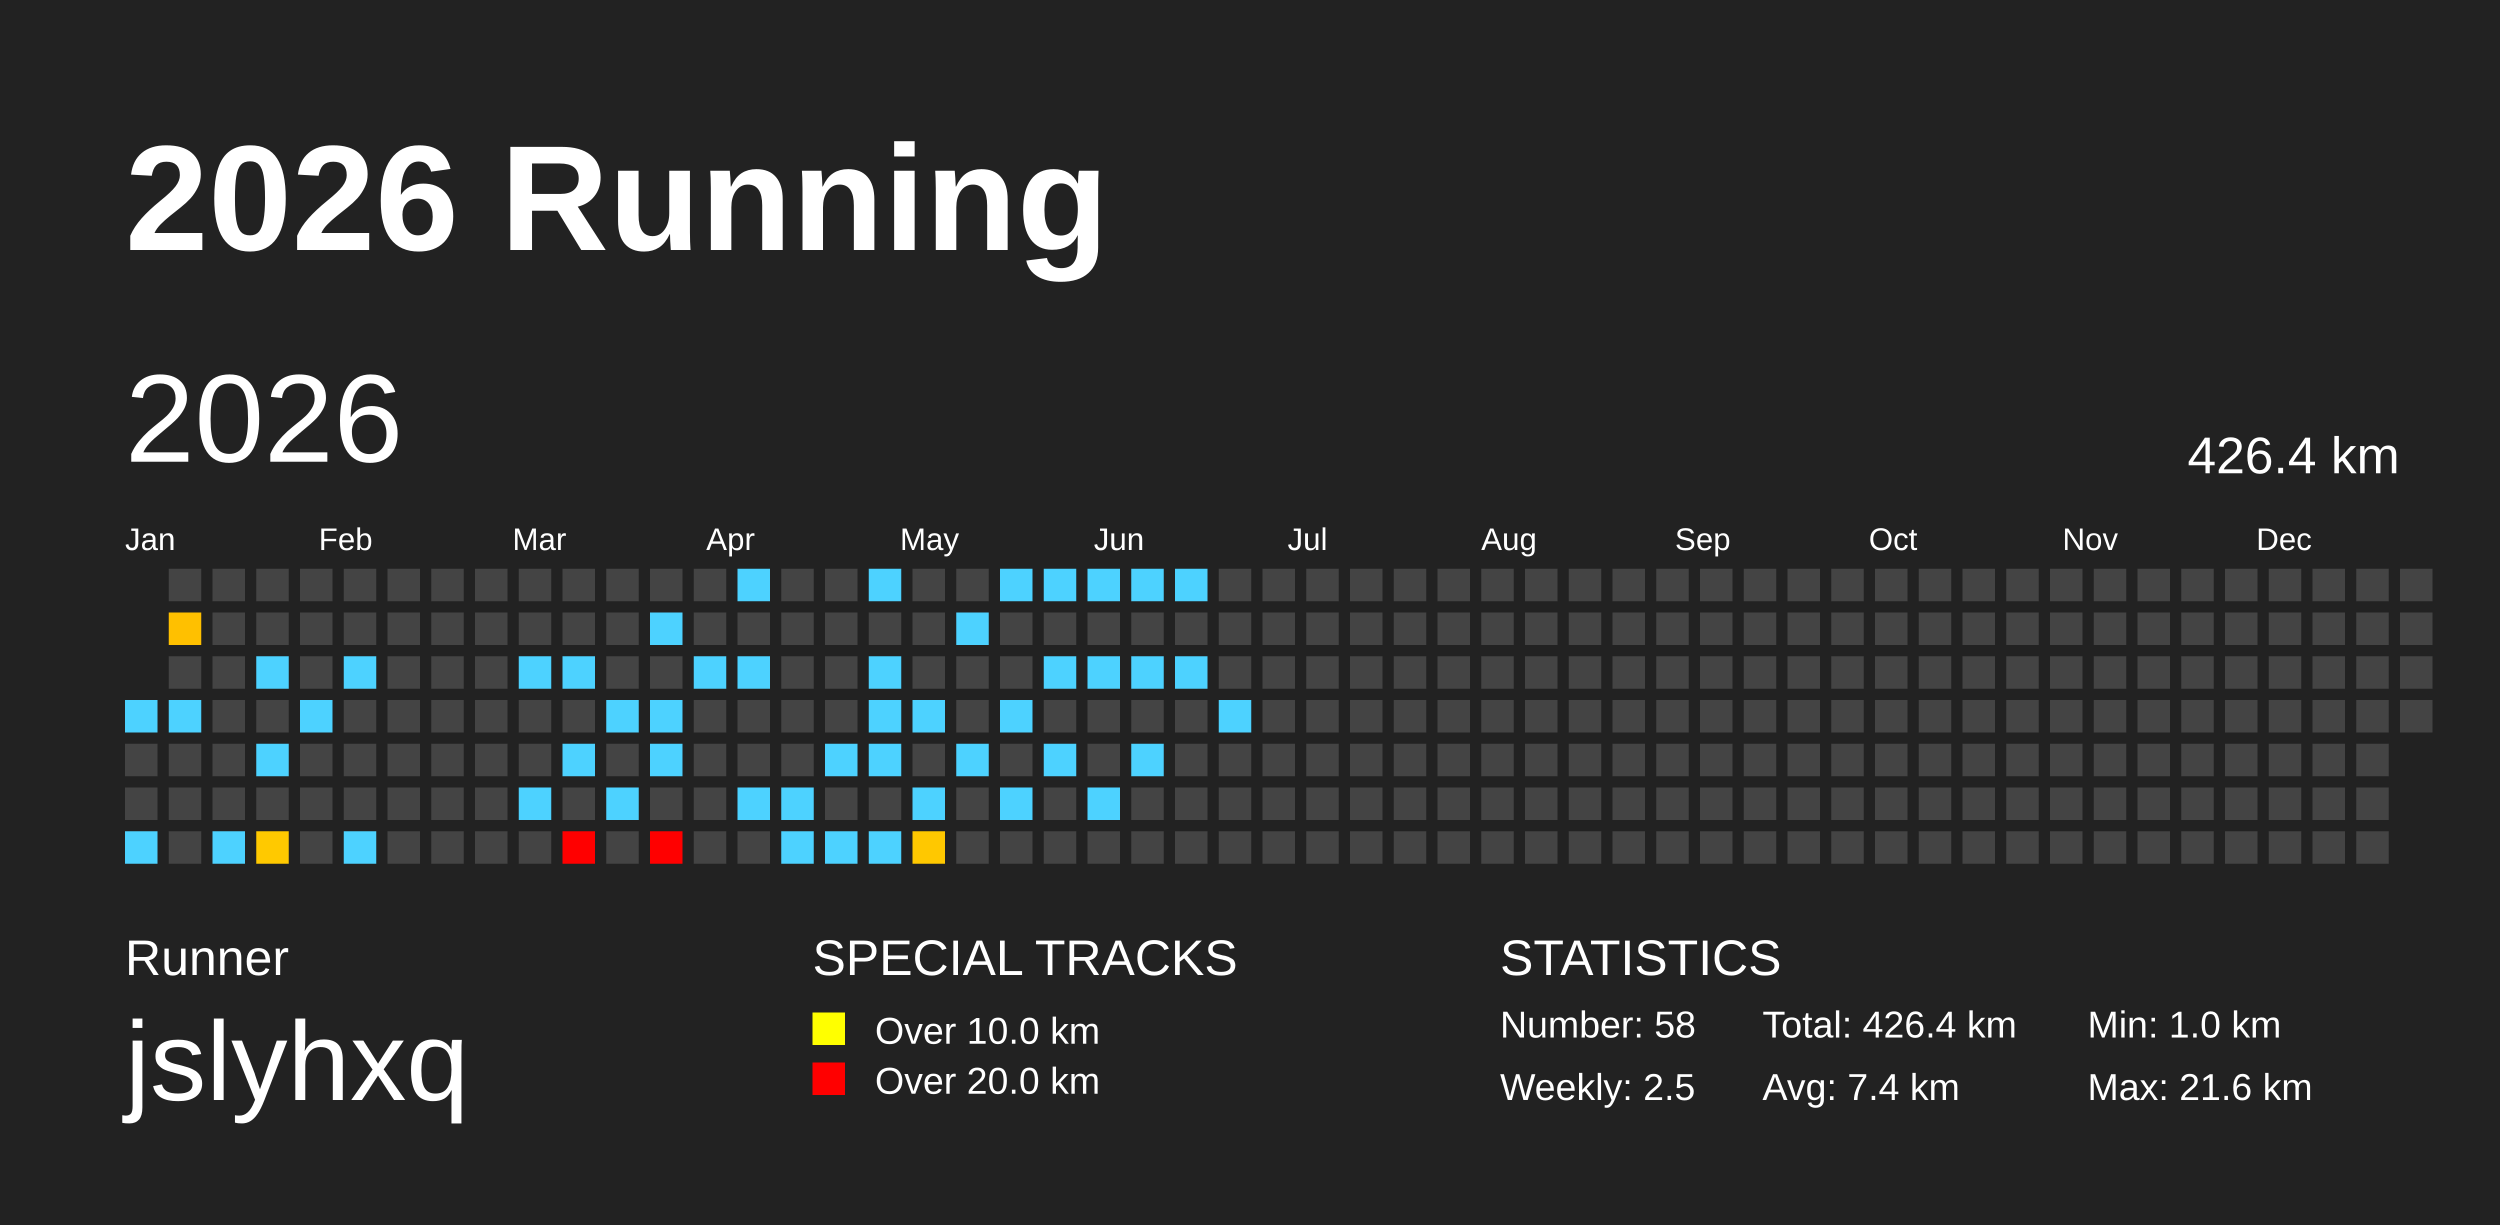
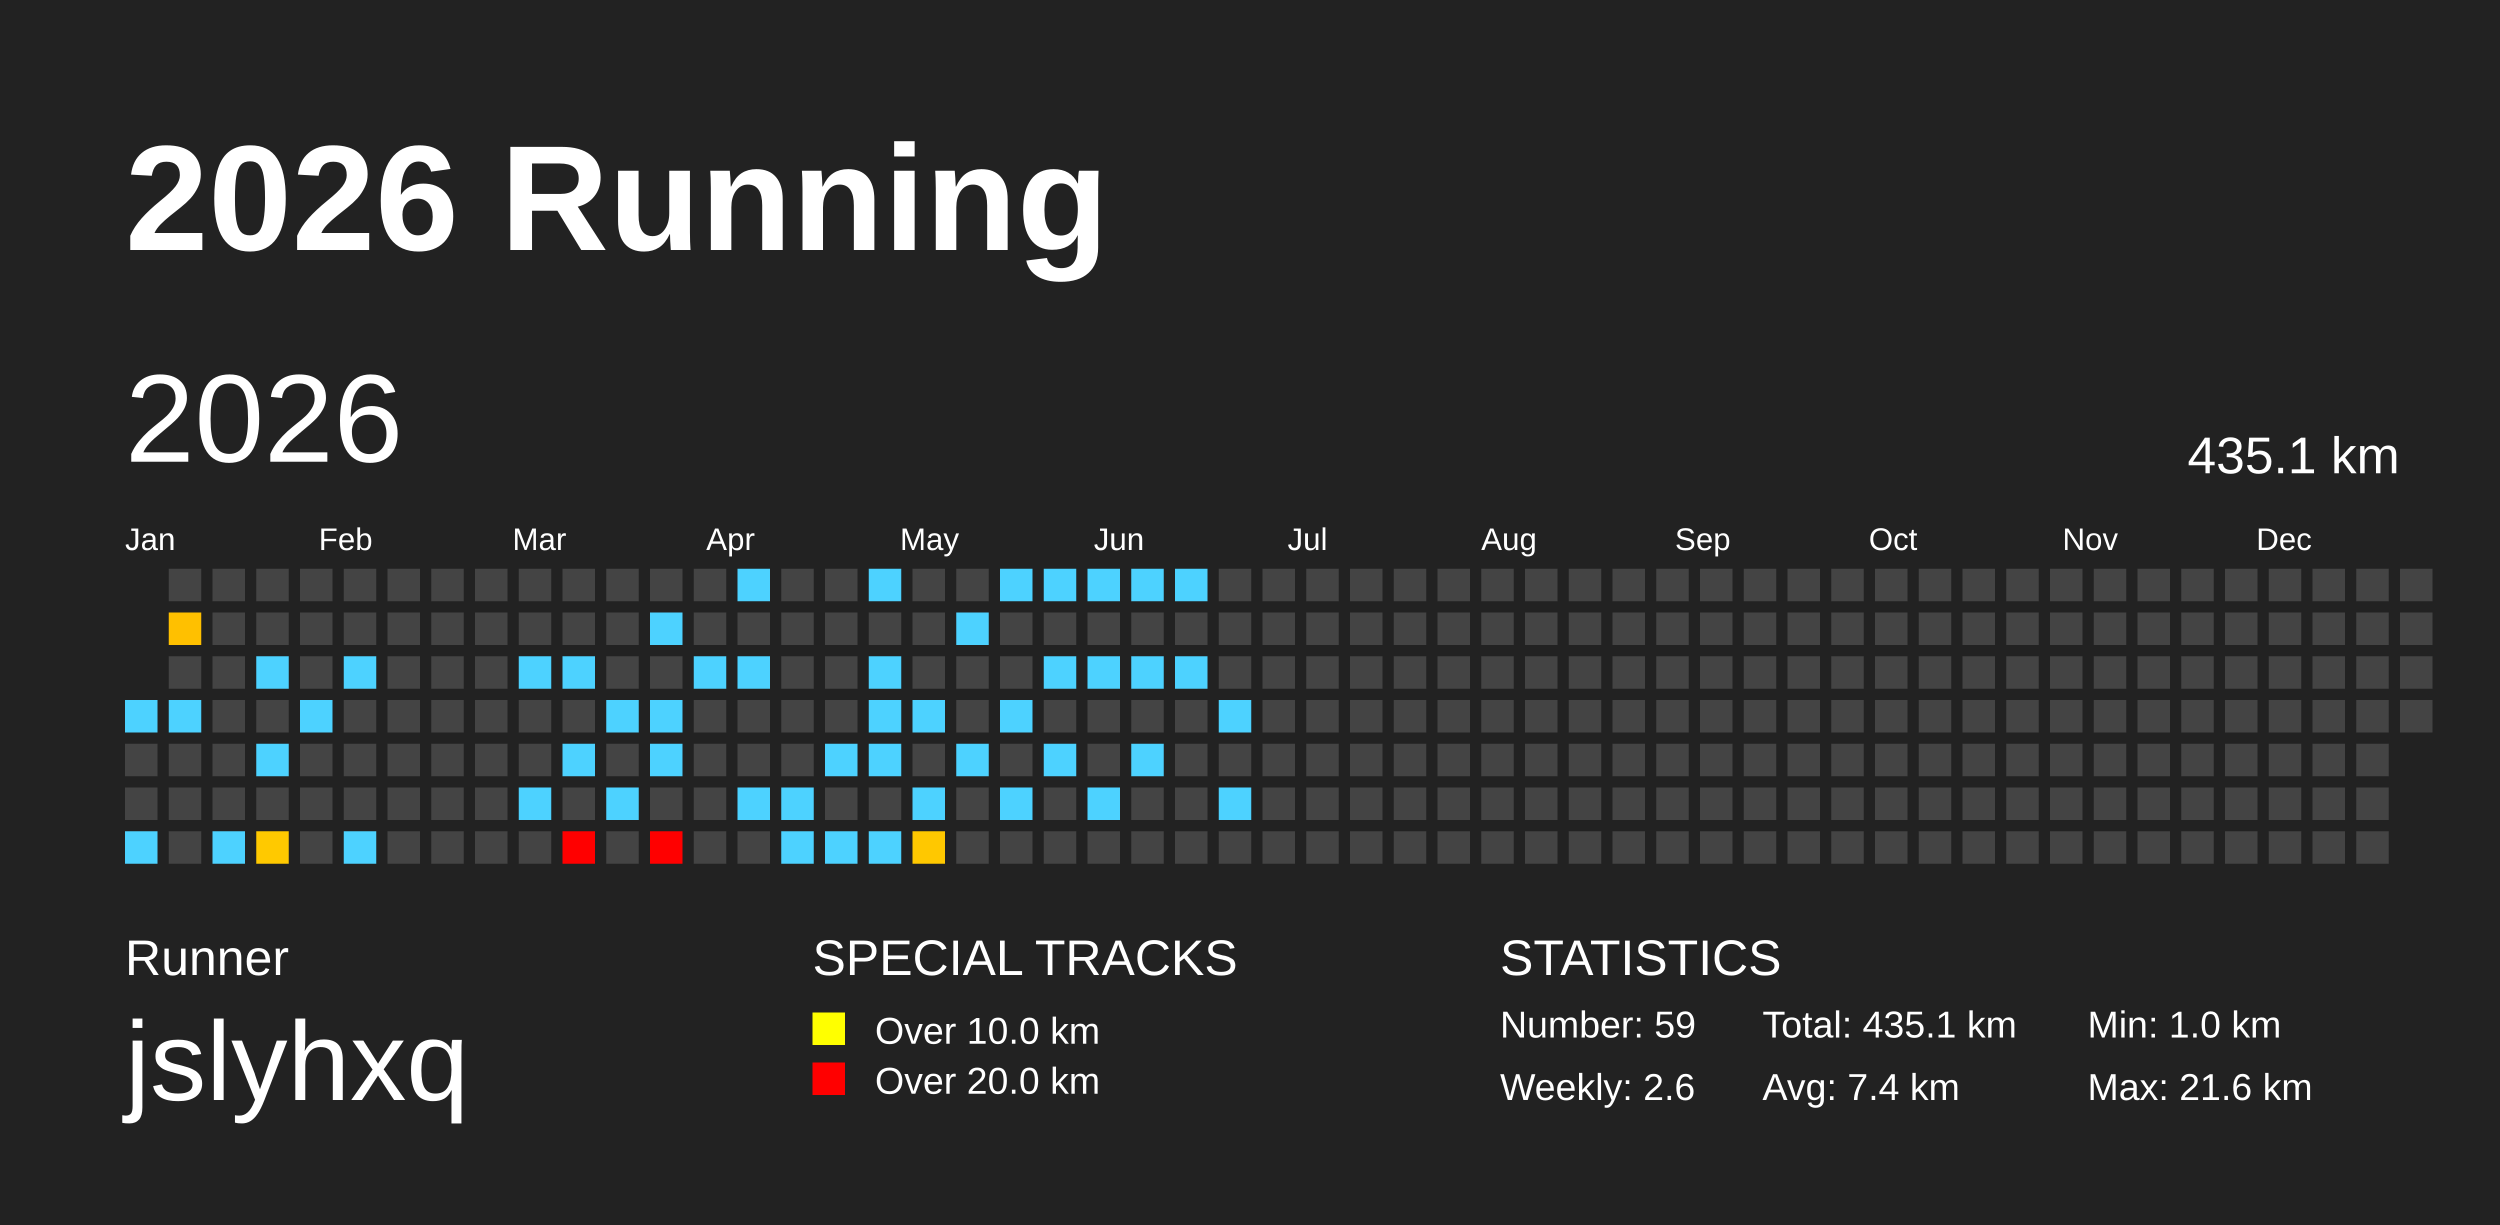
<svg xmlns="http://www.w3.org/2000/svg" baseProfile="full" height="98mm" version="1.1" viewBox="0,0,200,98" width="200mm">
  <defs />
  <rect fill="#222222" height="98" width="200" x="0" y="0" />
  <text fill="#FFFFFF" style="font-size:12px; font-family:Arial; font-weight:bold;" x="10" y="20">2026 Running</text>
  <text fill="#FFFFFF" style="font-size:4px; font-family:Arial" x="10" y="78">Runner</text>
  <text fill="#FFFFFF" style="font-size:9px; font-family:Arial" x="10" y="88">jslyhxq</text>
  <text fill="#FFFFFF" style="font-size:4px; font-family:Arial" x="65" y="78">SPECIAL TRACKS</text>
  <rect fill="yellow" height="2.6" width="2.6" x="65" y="81" />
  <text fill="#FFFFFF" style="font-size:3px; font-family:Arial" x="70" y="83.5">Over 10.0 km</text>
  <rect fill="red" height="2.6" width="2.6" x="65" y="85" />
  <text fill="#FFFFFF" style="font-size:3px; font-family:Arial" x="70" y="87.5">Over 20.0 km</text>
  <text fill="#FFFFFF" style="font-size:4px; font-family:Arial" x="120" y="78">STATISTICS</text>
-   <text fill="#FFFFFF" style="font-size:3px; font-family:Arial" x="120" y="83">Number: 58</text>
-   <text fill="#FFFFFF" style="font-size:3px; font-family:Arial" x="120" y="88">Weekly: 2.5</text>
-   <text fill="#FFFFFF" style="font-size:3px; font-family:Arial" x="141" y="83">Total: 426.4 km</text>
+   <text fill="#FFFFFF" style="font-size:3px; font-family:Arial" x="120" y="83">Number: 59</text>
+   <text fill="#FFFFFF" style="font-size:3px; font-family:Arial" x="120" y="88">Weekly: 2.6</text>
+   <text fill="#FFFFFF" style="font-size:3px; font-family:Arial" x="141" y="83">Total: 435.1 km</text>
  <text fill="#FFFFFF" style="font-size:3px; font-family:Arial" x="141" y="88">Avg: 7.4 km</text>
  <text fill="#FFFFFF" style="font-size:3px; font-family:Arial" x="167" y="83">Min: 1.0 km</text>
  <text fill="#FFFFFF" style="font-size:3px; font-family:Arial" x="167" y="88">Max: 21.6 km</text>
  <text dominant-baseline="hanging" fill="#FFFFFF" style="font-size:10.0px; font-family:Arial;" x="10" y="30">2026</text>
-   <text dominant-baseline="hanging" fill="#FFFFFF" style="font-size:4.125px; font-family:Arial;" x="175" y="35">426.4 km</text>
+   <text dominant-baseline="hanging" fill="#FFFFFF" style="font-size:4.125px; font-family:Arial;" x="175" y="35">435.1 km</text>
  <text fill="#FFFFFF" style="font-size:2.5px; font-family:Arial" x="10.0" y="44">Jan</text>
  <text fill="#FFFFFF" style="font-size:2.5px; font-family:Arial" x="25.5" y="44">Feb</text>
  <text fill="#FFFFFF" style="font-size:2.5px; font-family:Arial" x="41.0" y="44">Mar</text>
  <text fill="#FFFFFF" style="font-size:2.5px; font-family:Arial" x="56.5" y="44">Apr</text>
  <text fill="#FFFFFF" style="font-size:2.5px; font-family:Arial" x="72.0" y="44">May</text>
  <text fill="#FFFFFF" style="font-size:2.5px; font-family:Arial" x="87.5" y="44">Jun</text>
  <text fill="#FFFFFF" style="font-size:2.5px; font-family:Arial" x="103.0" y="44">Jul</text>
  <text fill="#FFFFFF" style="font-size:2.5px; font-family:Arial" x="118.5" y="44">Aug</text>
  <text fill="#FFFFFF" style="font-size:2.5px; font-family:Arial" x="134.0" y="44">Sep</text>
  <text fill="#FFFFFF" style="font-size:2.5px; font-family:Arial" x="149.5" y="44">Oct</text>
  <text fill="#FFFFFF" style="font-size:2.5px; font-family:Arial" x="165.0" y="44">Nov</text>
  <text fill="#FFFFFF" style="font-size:2.5px; font-family:Arial" x="180.5" y="44">Dec</text>
  <rect fill="#4dd2ff" height="2.6" width="2.6" x="10.0" y="56.0" />
  <rect fill="#444444" height="2.6" width="2.6" x="10.0" y="59.5" />
  <rect fill="#444444" height="2.6" width="2.6" x="10.0" y="63.0" />
  <rect fill="#4dd2ff" height="2.6" width="2.6" x="10.0" y="66.5" />
  <rect fill="#444444" height="2.6" width="2.6" x="13.5" y="45.5" />
  <rect fill="#ffc000" height="2.6" width="2.6" x="13.5" y="49.0" />
  <rect fill="#444444" height="2.6" width="2.6" x="13.5" y="52.5" />
  <rect fill="#4dd2ff" height="2.6" width="2.6" x="13.5" y="56.0" />
  <rect fill="#444444" height="2.6" width="2.6" x="13.5" y="59.5" />
  <rect fill="#444444" height="2.6" width="2.6" x="13.5" y="63.0" />
  <rect fill="#444444" height="2.6" width="2.6" x="13.5" y="66.5" />
  <rect fill="#444444" height="2.6" width="2.6" x="17.0" y="45.5" />
  <rect fill="#444444" height="2.6" width="2.6" x="17.0" y="49.0" />
  <rect fill="#444444" height="2.6" width="2.6" x="17.0" y="52.5" />
  <rect fill="#444444" height="2.6" width="2.6" x="17.0" y="56.0" />
  <rect fill="#444444" height="2.6" width="2.6" x="17.0" y="59.5" />
  <rect fill="#444444" height="2.6" width="2.6" x="17.0" y="63.0" />
  <rect fill="#4dd2ff" height="2.6" width="2.6" x="17.0" y="66.5" />
  <rect fill="#444444" height="2.6" width="2.6" x="20.5" y="45.5" />
  <rect fill="#444444" height="2.6" width="2.6" x="20.5" y="49.0" />
  <rect fill="#4dd2ff" height="2.6" width="2.6" x="20.5" y="52.5" />
  <rect fill="#444444" height="2.6" width="2.6" x="20.5" y="56.0" />
  <rect fill="#4dd2ff" height="2.6" width="2.6" x="20.5" y="59.5" />
  <rect fill="#444444" height="2.6" width="2.6" x="20.5" y="63.0" />
  <rect fill="#ffc900" height="2.6" width="2.6" x="20.5" y="66.5" />
  <rect fill="#444444" height="2.6" width="2.6" x="24.0" y="45.5" />
  <rect fill="#444444" height="2.6" width="2.6" x="24.0" y="49.0" />
  <rect fill="#444444" height="2.6" width="2.6" x="24.0" y="52.5" />
  <rect fill="#4dd2ff" height="2.6" width="2.6" x="24.0" y="56.0" />
  <rect fill="#444444" height="2.6" width="2.6" x="24.0" y="59.5" />
  <rect fill="#444444" height="2.6" width="2.6" x="24.0" y="63.0" />
  <rect fill="#444444" height="2.6" width="2.6" x="24.0" y="66.5" />
  <rect fill="#444444" height="2.6" width="2.6" x="27.5" y="45.5" />
  <rect fill="#444444" height="2.6" width="2.6" x="27.5" y="49.0" />
  <rect fill="#4dd2ff" height="2.6" width="2.6" x="27.5" y="52.5" />
  <rect fill="#444444" height="2.6" width="2.6" x="27.5" y="56.0" />
  <rect fill="#444444" height="2.6" width="2.6" x="27.5" y="59.5" />
  <rect fill="#444444" height="2.6" width="2.6" x="27.5" y="63.0" />
  <rect fill="#4dd2ff" height="2.6" width="2.6" x="27.5" y="66.5" />
  <rect fill="#444444" height="2.6" width="2.6" x="31.0" y="45.5" />
  <rect fill="#444444" height="2.6" width="2.6" x="31.0" y="49.0" />
  <rect fill="#444444" height="2.6" width="2.6" x="31.0" y="52.5" />
  <rect fill="#444444" height="2.6" width="2.6" x="31.0" y="56.0" />
  <rect fill="#444444" height="2.6" width="2.6" x="31.0" y="59.5" />
  <rect fill="#444444" height="2.6" width="2.6" x="31.0" y="63.0" />
  <rect fill="#444444" height="2.6" width="2.6" x="31.0" y="66.5" />
  <rect fill="#444444" height="2.6" width="2.6" x="34.5" y="45.5" />
  <rect fill="#444444" height="2.6" width="2.6" x="34.5" y="49.0" />
  <rect fill="#444444" height="2.6" width="2.6" x="34.5" y="52.5" />
  <rect fill="#444444" height="2.6" width="2.6" x="34.5" y="56.0" />
  <rect fill="#444444" height="2.6" width="2.6" x="34.5" y="59.5" />
  <rect fill="#444444" height="2.6" width="2.6" x="34.5" y="63.0" />
  <rect fill="#444444" height="2.6" width="2.6" x="34.5" y="66.5" />
  <rect fill="#444444" height="2.6" width="2.6" x="38.0" y="45.5" />
  <rect fill="#444444" height="2.6" width="2.6" x="38.0" y="49.0" />
  <rect fill="#444444" height="2.6" width="2.6" x="38.0" y="52.5" />
  <rect fill="#444444" height="2.6" width="2.6" x="38.0" y="56.0" />
  <rect fill="#444444" height="2.6" width="2.6" x="38.0" y="59.5" />
  <rect fill="#444444" height="2.6" width="2.6" x="38.0" y="63.0" />
  <rect fill="#444444" height="2.6" width="2.6" x="38.0" y="66.5" />
  <rect fill="#444444" height="2.6" width="2.6" x="41.5" y="45.5" />
  <rect fill="#444444" height="2.6" width="2.6" x="41.5" y="49.0" />
  <rect fill="#4dd2ff" height="2.6" width="2.6" x="41.5" y="52.5" />
  <rect fill="#444444" height="2.6" width="2.6" x="41.5" y="56.0" />
  <rect fill="#444444" height="2.6" width="2.6" x="41.5" y="59.5" />
  <rect fill="#4dd2ff" height="2.6" width="2.6" x="41.5" y="63.0" />
  <rect fill="#444444" height="2.6" width="2.6" x="41.5" y="66.5" />
  <rect fill="#444444" height="2.6" width="2.6" x="45.0" y="45.5" />
  <rect fill="#444444" height="2.6" width="2.6" x="45.0" y="49.0" />
  <rect fill="#4dd2ff" height="2.6" width="2.6" x="45.0" y="52.5" />
  <rect fill="#444444" height="2.6" width="2.6" x="45.0" y="56.0" />
  <rect fill="#4dd2ff" height="2.6" width="2.6" x="45.0" y="59.5" />
  <rect fill="#444444" height="2.6" width="2.6" x="45.0" y="63.0" />
  <rect fill="red" height="2.6" width="2.6" x="45.0" y="66.5" />
  <rect fill="#444444" height="2.6" width="2.6" x="48.5" y="45.5" />
  <rect fill="#444444" height="2.6" width="2.6" x="48.5" y="49.0" />
  <rect fill="#444444" height="2.6" width="2.6" x="48.5" y="52.5" />
  <rect fill="#4dd2ff" height="2.6" width="2.6" x="48.5" y="56.0" />
  <rect fill="#444444" height="2.6" width="2.6" x="48.5" y="59.5" />
  <rect fill="#4dd2ff" height="2.6" width="2.6" x="48.5" y="63.0" />
  <rect fill="#444444" height="2.6" width="2.6" x="48.5" y="66.5" />
  <rect fill="#444444" height="2.6" width="2.6" x="52.0" y="45.5" />
  <rect fill="#4dd2ff" height="2.6" width="2.6" x="52.0" y="49.0" />
  <rect fill="#444444" height="2.6" width="2.6" x="52.0" y="52.5" />
  <rect fill="#4dd2ff" height="2.6" width="2.6" x="52.0" y="56.0" />
  <rect fill="#4dd2ff" height="2.6" width="2.6" x="52.0" y="59.5" />
  <rect fill="#444444" height="2.6" width="2.6" x="52.0" y="63.0" />
  <rect fill="red" height="2.6" width="2.6" x="52.0" y="66.5" />
  <rect fill="#444444" height="2.6" width="2.6" x="55.5" y="45.5" />
  <rect fill="#444444" height="2.6" width="2.6" x="55.5" y="49.0" />
  <rect fill="#4dd2ff" height="2.6" width="2.6" x="55.5" y="52.5" />
  <rect fill="#444444" height="2.6" width="2.6" x="55.5" y="56.0" />
  <rect fill="#444444" height="2.6" width="2.6" x="55.5" y="59.5" />
  <rect fill="#444444" height="2.6" width="2.6" x="55.5" y="63.0" />
  <rect fill="#444444" height="2.6" width="2.6" x="55.5" y="66.5" />
  <rect fill="#4dd2ff" height="2.6" width="2.6" x="59.0" y="45.5" />
  <rect fill="#444444" height="2.6" width="2.6" x="59.0" y="49.0" />
  <rect fill="#4dd2ff" height="2.6" width="2.6" x="59.0" y="52.5" />
  <rect fill="#444444" height="2.6" width="2.6" x="59.0" y="56.0" />
  <rect fill="#444444" height="2.6" width="2.6" x="59.0" y="59.5" />
  <rect fill="#4dd2ff" height="2.6" width="2.6" x="59.0" y="63.0" />
  <rect fill="#444444" height="2.6" width="2.6" x="59.0" y="66.5" />
  <rect fill="#444444" height="2.6" width="2.6" x="62.5" y="45.5" />
  <rect fill="#444444" height="2.6" width="2.6" x="62.5" y="49.0" />
  <rect fill="#444444" height="2.6" width="2.6" x="62.5" y="52.5" />
  <rect fill="#444444" height="2.6" width="2.6" x="62.5" y="56.0" />
  <rect fill="#444444" height="2.6" width="2.6" x="62.5" y="59.5" />
  <rect fill="#4dd2ff" height="2.6" width="2.6" x="62.5" y="63.0" />
  <rect fill="#4dd2ff" height="2.6" width="2.6" x="62.5" y="66.5" />
  <rect fill="#444444" height="2.6" width="2.6" x="66.0" y="45.5" />
  <rect fill="#444444" height="2.6" width="2.6" x="66.0" y="49.0" />
  <rect fill="#444444" height="2.6" width="2.6" x="66.0" y="52.5" />
  <rect fill="#444444" height="2.6" width="2.6" x="66.0" y="56.0" />
  <rect fill="#4dd2ff" height="2.6" width="2.6" x="66.0" y="59.5" />
  <rect fill="#444444" height="2.6" width="2.6" x="66.0" y="63.0" />
  <rect fill="#4dd2ff" height="2.6" width="2.6" x="66.0" y="66.5" />
  <rect fill="#4dd2ff" height="2.6" width="2.6" x="69.5" y="45.5" />
  <rect fill="#444444" height="2.6" width="2.6" x="69.5" y="49.0" />
  <rect fill="#4dd2ff" height="2.6" width="2.6" x="69.5" y="52.5" />
  <rect fill="#4dd2ff" height="2.6" width="2.6" x="69.5" y="56.0" />
  <rect fill="#4dd2ff" height="2.6" width="2.6" x="69.5" y="59.5" />
  <rect fill="#444444" height="2.6" width="2.6" x="69.5" y="63.0" />
  <rect fill="#4dd2ff" height="2.6" width="2.6" x="69.5" y="66.5" />
  <rect fill="#444444" height="2.6" width="2.6" x="73.0" y="45.5" />
  <rect fill="#444444" height="2.6" width="2.6" x="73.0" y="49.0" />
  <rect fill="#444444" height="2.6" width="2.6" x="73.0" y="52.5" />
  <rect fill="#4dd2ff" height="2.6" width="2.6" x="73.0" y="56.0" />
  <rect fill="#444444" height="2.6" width="2.6" x="73.0" y="59.5" />
  <rect fill="#4dd2ff" height="2.6" width="2.6" x="73.0" y="63.0" />
  <rect fill="#ffc800" height="2.6" width="2.6" x="73.0" y="66.5" />
  <rect fill="#444444" height="2.6" width="2.6" x="76.5" y="45.5" />
  <rect fill="#4dd2ff" height="2.6" width="2.6" x="76.5" y="49.0" />
  <rect fill="#444444" height="2.6" width="2.6" x="76.5" y="52.5" />
  <rect fill="#444444" height="2.6" width="2.6" x="76.5" y="56.0" />
  <rect fill="#4dd2ff" height="2.6" width="2.6" x="76.5" y="59.5" />
  <rect fill="#444444" height="2.6" width="2.6" x="76.5" y="63.0" />
  <rect fill="#444444" height="2.6" width="2.6" x="76.5" y="66.5" />
  <rect fill="#4dd2ff" height="2.6" width="2.6" x="80.0" y="45.5" />
  <rect fill="#444444" height="2.6" width="2.6" x="80.0" y="49.0" />
  <rect fill="#444444" height="2.6" width="2.6" x="80.0" y="52.5" />
  <rect fill="#4dd2ff" height="2.6" width="2.6" x="80.0" y="56.0" />
  <rect fill="#444444" height="2.6" width="2.6" x="80.0" y="59.5" />
  <rect fill="#4dd2ff" height="2.6" width="2.6" x="80.0" y="63.0" />
  <rect fill="#444444" height="2.6" width="2.6" x="80.0" y="66.5" />
  <rect fill="#4dd2ff" height="2.6" width="2.6" x="83.5" y="45.5" />
  <rect fill="#444444" height="2.6" width="2.6" x="83.5" y="49.0" />
  <rect fill="#4dd2ff" height="2.6" width="2.6" x="83.5" y="52.5" />
  <rect fill="#444444" height="2.6" width="2.6" x="83.5" y="56.0" />
  <rect fill="#4dd2ff" height="2.6" width="2.6" x="83.5" y="59.5" />
  <rect fill="#444444" height="2.6" width="2.6" x="83.5" y="63.0" />
  <rect fill="#444444" height="2.6" width="2.6" x="83.5" y="66.5" />
  <rect fill="#4dd2ff" height="2.6" width="2.6" x="87.0" y="45.5" />
  <rect fill="#444444" height="2.6" width="2.6" x="87.0" y="49.0" />
  <rect fill="#4dd2ff" height="2.6" width="2.6" x="87.0" y="52.5" />
  <rect fill="#444444" height="2.6" width="2.6" x="87.0" y="56.0" />
  <rect fill="#444444" height="2.6" width="2.6" x="87.0" y="59.5" />
  <rect fill="#4dd2ff" height="2.6" width="2.6" x="87.0" y="63.0" />
  <rect fill="#444444" height="2.6" width="2.6" x="87.0" y="66.5" />
  <rect fill="#4dd2ff" height="2.6" width="2.6" x="90.5" y="45.5" />
  <rect fill="#444444" height="2.6" width="2.6" x="90.5" y="49.0" />
  <rect fill="#4dd2ff" height="2.6" width="2.6" x="90.5" y="52.5" />
  <rect fill="#444444" height="2.6" width="2.6" x="90.5" y="56.0" />
  <rect fill="#4dd2ff" height="2.6" width="2.6" x="90.5" y="59.5" />
  <rect fill="#444444" height="2.6" width="2.6" x="90.5" y="63.0" />
  <rect fill="#444444" height="2.6" width="2.6" x="90.5" y="66.5" />
  <rect fill="#4dd2ff" height="2.6" width="2.6" x="94.0" y="45.5" />
  <rect fill="#444444" height="2.6" width="2.6" x="94.0" y="49.0" />
  <rect fill="#4dd2ff" height="2.6" width="2.6" x="94.0" y="52.5" />
  <rect fill="#444444" height="2.6" width="2.6" x="94.0" y="56.0" />
  <rect fill="#444444" height="2.6" width="2.6" x="94.0" y="59.5" />
  <rect fill="#444444" height="2.6" width="2.6" x="94.0" y="63.0" />
  <rect fill="#444444" height="2.6" width="2.6" x="94.0" y="66.5" />
  <rect fill="#444444" height="2.6" width="2.6" x="97.5" y="45.5" />
  <rect fill="#444444" height="2.6" width="2.6" x="97.5" y="49.0" />
  <rect fill="#444444" height="2.6" width="2.6" x="97.5" y="52.5" />
  <rect fill="#4dd2ff" height="2.6" width="2.6" x="97.5" y="56.0" />
  <rect fill="#444444" height="2.6" width="2.6" x="97.5" y="59.5" />
-   <rect fill="#444444" height="2.6" width="2.6" x="97.5" y="63.0" />
+   <rect fill="#4dd2ff" height="2.6" width="2.6" x="97.5" y="63.0" />
  <rect fill="#444444" height="2.6" width="2.6" x="97.5" y="66.5" />
  <rect fill="#444444" height="2.6" width="2.6" x="101.0" y="45.5" />
  <rect fill="#444444" height="2.6" width="2.6" x="101.0" y="49.0" />
  <rect fill="#444444" height="2.6" width="2.6" x="101.0" y="52.5" />
  <rect fill="#444444" height="2.6" width="2.6" x="101.0" y="56.0" />
  <rect fill="#444444" height="2.6" width="2.6" x="101.0" y="59.5" />
  <rect fill="#444444" height="2.6" width="2.6" x="101.0" y="63.0" />
  <rect fill="#444444" height="2.6" width="2.6" x="101.0" y="66.5" />
  <rect fill="#444444" height="2.6" width="2.6" x="104.5" y="45.5" />
  <rect fill="#444444" height="2.6" width="2.6" x="104.5" y="49.0" />
  <rect fill="#444444" height="2.6" width="2.6" x="104.5" y="52.5" />
  <rect fill="#444444" height="2.6" width="2.6" x="104.5" y="56.0" />
  <rect fill="#444444" height="2.6" width="2.6" x="104.5" y="59.5" />
  <rect fill="#444444" height="2.6" width="2.6" x="104.5" y="63.0" />
  <rect fill="#444444" height="2.6" width="2.6" x="104.5" y="66.5" />
  <rect fill="#444444" height="2.6" width="2.6" x="108.0" y="45.5" />
  <rect fill="#444444" height="2.6" width="2.6" x="108.0" y="49.0" />
  <rect fill="#444444" height="2.6" width="2.6" x="108.0" y="52.5" />
  <rect fill="#444444" height="2.6" width="2.6" x="108.0" y="56.0" />
  <rect fill="#444444" height="2.6" width="2.6" x="108.0" y="59.5" />
  <rect fill="#444444" height="2.6" width="2.6" x="108.0" y="63.0" />
  <rect fill="#444444" height="2.6" width="2.6" x="108.0" y="66.5" />
  <rect fill="#444444" height="2.6" width="2.6" x="111.5" y="45.5" />
  <rect fill="#444444" height="2.6" width="2.6" x="111.5" y="49.0" />
  <rect fill="#444444" height="2.6" width="2.6" x="111.5" y="52.5" />
  <rect fill="#444444" height="2.6" width="2.6" x="111.5" y="56.0" />
  <rect fill="#444444" height="2.6" width="2.6" x="111.5" y="59.5" />
  <rect fill="#444444" height="2.6" width="2.6" x="111.5" y="63.0" />
  <rect fill="#444444" height="2.6" width="2.6" x="111.5" y="66.5" />
  <rect fill="#444444" height="2.6" width="2.6" x="115.0" y="45.5" />
  <rect fill="#444444" height="2.6" width="2.6" x="115.0" y="49.0" />
  <rect fill="#444444" height="2.6" width="2.6" x="115.0" y="52.5" />
  <rect fill="#444444" height="2.6" width="2.6" x="115.0" y="56.0" />
  <rect fill="#444444" height="2.6" width="2.6" x="115.0" y="59.5" />
  <rect fill="#444444" height="2.6" width="2.6" x="115.0" y="63.0" />
  <rect fill="#444444" height="2.6" width="2.6" x="115.0" y="66.5" />
  <rect fill="#444444" height="2.6" width="2.6" x="118.5" y="45.5" />
  <rect fill="#444444" height="2.6" width="2.6" x="118.5" y="49.0" />
  <rect fill="#444444" height="2.6" width="2.6" x="118.5" y="52.5" />
  <rect fill="#444444" height="2.6" width="2.6" x="118.5" y="56.0" />
  <rect fill="#444444" height="2.6" width="2.6" x="118.5" y="59.5" />
  <rect fill="#444444" height="2.6" width="2.6" x="118.5" y="63.0" />
  <rect fill="#444444" height="2.6" width="2.6" x="118.5" y="66.5" />
  <rect fill="#444444" height="2.6" width="2.6" x="122.0" y="45.5" />
  <rect fill="#444444" height="2.6" width="2.6" x="122.0" y="49.0" />
  <rect fill="#444444" height="2.6" width="2.6" x="122.0" y="52.5" />
  <rect fill="#444444" height="2.6" width="2.6" x="122.0" y="56.0" />
  <rect fill="#444444" height="2.6" width="2.6" x="122.0" y="59.5" />
  <rect fill="#444444" height="2.6" width="2.6" x="122.0" y="63.0" />
  <rect fill="#444444" height="2.6" width="2.6" x="122.0" y="66.5" />
  <rect fill="#444444" height="2.6" width="2.6" x="125.5" y="45.5" />
  <rect fill="#444444" height="2.6" width="2.6" x="125.5" y="49.0" />
  <rect fill="#444444" height="2.6" width="2.6" x="125.5" y="52.5" />
  <rect fill="#444444" height="2.6" width="2.6" x="125.5" y="56.0" />
  <rect fill="#444444" height="2.6" width="2.6" x="125.5" y="59.5" />
  <rect fill="#444444" height="2.6" width="2.6" x="125.5" y="63.0" />
  <rect fill="#444444" height="2.6" width="2.6" x="125.5" y="66.5" />
  <rect fill="#444444" height="2.6" width="2.6" x="129.0" y="45.5" />
  <rect fill="#444444" height="2.6" width="2.6" x="129.0" y="49.0" />
  <rect fill="#444444" height="2.6" width="2.6" x="129.0" y="52.5" />
  <rect fill="#444444" height="2.6" width="2.6" x="129.0" y="56.0" />
  <rect fill="#444444" height="2.6" width="2.6" x="129.0" y="59.5" />
  <rect fill="#444444" height="2.6" width="2.6" x="129.0" y="63.0" />
  <rect fill="#444444" height="2.6" width="2.6" x="129.0" y="66.5" />
  <rect fill="#444444" height="2.6" width="2.6" x="132.5" y="45.5" />
  <rect fill="#444444" height="2.6" width="2.6" x="132.5" y="49.0" />
  <rect fill="#444444" height="2.6" width="2.6" x="132.5" y="52.5" />
  <rect fill="#444444" height="2.6" width="2.6" x="132.5" y="56.0" />
  <rect fill="#444444" height="2.6" width="2.6" x="132.5" y="59.5" />
  <rect fill="#444444" height="2.6" width="2.6" x="132.5" y="63.0" />
  <rect fill="#444444" height="2.6" width="2.6" x="132.5" y="66.5" />
  <rect fill="#444444" height="2.6" width="2.6" x="136.0" y="45.5" />
  <rect fill="#444444" height="2.6" width="2.6" x="136.0" y="49.0" />
  <rect fill="#444444" height="2.6" width="2.6" x="136.0" y="52.5" />
  <rect fill="#444444" height="2.6" width="2.6" x="136.0" y="56.0" />
  <rect fill="#444444" height="2.6" width="2.6" x="136.0" y="59.5" />
  <rect fill="#444444" height="2.6" width="2.6" x="136.0" y="63.0" />
  <rect fill="#444444" height="2.6" width="2.6" x="136.0" y="66.5" />
  <rect fill="#444444" height="2.6" width="2.6" x="139.5" y="45.5" />
  <rect fill="#444444" height="2.6" width="2.6" x="139.5" y="49.0" />
  <rect fill="#444444" height="2.6" width="2.6" x="139.5" y="52.5" />
  <rect fill="#444444" height="2.6" width="2.6" x="139.5" y="56.0" />
  <rect fill="#444444" height="2.6" width="2.6" x="139.5" y="59.5" />
  <rect fill="#444444" height="2.6" width="2.6" x="139.5" y="63.0" />
  <rect fill="#444444" height="2.6" width="2.6" x="139.5" y="66.5" />
  <rect fill="#444444" height="2.6" width="2.6" x="143.0" y="45.5" />
  <rect fill="#444444" height="2.6" width="2.6" x="143.0" y="49.0" />
  <rect fill="#444444" height="2.6" width="2.6" x="143.0" y="52.5" />
  <rect fill="#444444" height="2.6" width="2.6" x="143.0" y="56.0" />
  <rect fill="#444444" height="2.6" width="2.6" x="143.0" y="59.5" />
  <rect fill="#444444" height="2.6" width="2.6" x="143.0" y="63.0" />
  <rect fill="#444444" height="2.6" width="2.6" x="143.0" y="66.5" />
  <rect fill="#444444" height="2.6" width="2.6" x="146.5" y="45.5" />
  <rect fill="#444444" height="2.6" width="2.6" x="146.5" y="49.0" />
  <rect fill="#444444" height="2.6" width="2.6" x="146.5" y="52.5" />
  <rect fill="#444444" height="2.6" width="2.6" x="146.5" y="56.0" />
  <rect fill="#444444" height="2.6" width="2.6" x="146.5" y="59.5" />
  <rect fill="#444444" height="2.6" width="2.6" x="146.5" y="63.0" />
  <rect fill="#444444" height="2.6" width="2.6" x="146.5" y="66.5" />
  <rect fill="#444444" height="2.6" width="2.6" x="150.0" y="45.5" />
  <rect fill="#444444" height="2.6" width="2.6" x="150.0" y="49.0" />
  <rect fill="#444444" height="2.6" width="2.6" x="150.0" y="52.5" />
  <rect fill="#444444" height="2.6" width="2.6" x="150.0" y="56.0" />
  <rect fill="#444444" height="2.6" width="2.6" x="150.0" y="59.5" />
  <rect fill="#444444" height="2.6" width="2.6" x="150.0" y="63.0" />
  <rect fill="#444444" height="2.6" width="2.6" x="150.0" y="66.5" />
  <rect fill="#444444" height="2.6" width="2.6" x="153.5" y="45.5" />
  <rect fill="#444444" height="2.6" width="2.6" x="153.5" y="49.0" />
  <rect fill="#444444" height="2.6" width="2.6" x="153.5" y="52.5" />
  <rect fill="#444444" height="2.6" width="2.6" x="153.5" y="56.0" />
  <rect fill="#444444" height="2.6" width="2.6" x="153.5" y="59.5" />
  <rect fill="#444444" height="2.6" width="2.6" x="153.5" y="63.0" />
  <rect fill="#444444" height="2.6" width="2.6" x="153.5" y="66.5" />
  <rect fill="#444444" height="2.6" width="2.6" x="157.0" y="45.5" />
  <rect fill="#444444" height="2.6" width="2.6" x="157.0" y="49.0" />
  <rect fill="#444444" height="2.6" width="2.6" x="157.0" y="52.5" />
  <rect fill="#444444" height="2.6" width="2.6" x="157.0" y="56.0" />
  <rect fill="#444444" height="2.6" width="2.6" x="157.0" y="59.5" />
  <rect fill="#444444" height="2.6" width="2.6" x="157.0" y="63.0" />
  <rect fill="#444444" height="2.6" width="2.6" x="157.0" y="66.5" />
  <rect fill="#444444" height="2.6" width="2.6" x="160.5" y="45.5" />
  <rect fill="#444444" height="2.6" width="2.6" x="160.5" y="49.0" />
  <rect fill="#444444" height="2.6" width="2.6" x="160.5" y="52.5" />
  <rect fill="#444444" height="2.6" width="2.6" x="160.5" y="56.0" />
  <rect fill="#444444" height="2.6" width="2.6" x="160.5" y="59.5" />
  <rect fill="#444444" height="2.6" width="2.6" x="160.5" y="63.0" />
  <rect fill="#444444" height="2.6" width="2.6" x="160.5" y="66.5" />
  <rect fill="#444444" height="2.6" width="2.6" x="164.0" y="45.5" />
  <rect fill="#444444" height="2.6" width="2.6" x="164.0" y="49.0" />
  <rect fill="#444444" height="2.6" width="2.6" x="164.0" y="52.5" />
  <rect fill="#444444" height="2.6" width="2.6" x="164.0" y="56.0" />
  <rect fill="#444444" height="2.6" width="2.6" x="164.0" y="59.5" />
  <rect fill="#444444" height="2.6" width="2.6" x="164.0" y="63.0" />
  <rect fill="#444444" height="2.6" width="2.6" x="164.0" y="66.5" />
  <rect fill="#444444" height="2.6" width="2.6" x="167.5" y="45.5" />
  <rect fill="#444444" height="2.6" width="2.6" x="167.5" y="49.0" />
  <rect fill="#444444" height="2.6" width="2.6" x="167.5" y="52.5" />
  <rect fill="#444444" height="2.6" width="2.6" x="167.5" y="56.0" />
  <rect fill="#444444" height="2.6" width="2.6" x="167.5" y="59.5" />
  <rect fill="#444444" height="2.6" width="2.6" x="167.5" y="63.0" />
  <rect fill="#444444" height="2.6" width="2.6" x="167.5" y="66.5" />
  <rect fill="#444444" height="2.6" width="2.6" x="171.0" y="45.5" />
  <rect fill="#444444" height="2.6" width="2.6" x="171.0" y="49.0" />
  <rect fill="#444444" height="2.6" width="2.6" x="171.0" y="52.5" />
  <rect fill="#444444" height="2.6" width="2.6" x="171.0" y="56.0" />
  <rect fill="#444444" height="2.6" width="2.6" x="171.0" y="59.5" />
  <rect fill="#444444" height="2.6" width="2.6" x="171.0" y="63.0" />
  <rect fill="#444444" height="2.6" width="2.6" x="171.0" y="66.5" />
  <rect fill="#444444" height="2.6" width="2.6" x="174.5" y="45.5" />
  <rect fill="#444444" height="2.6" width="2.6" x="174.5" y="49.0" />
  <rect fill="#444444" height="2.6" width="2.6" x="174.5" y="52.5" />
  <rect fill="#444444" height="2.6" width="2.6" x="174.5" y="56.0" />
  <rect fill="#444444" height="2.6" width="2.6" x="174.5" y="59.5" />
  <rect fill="#444444" height="2.6" width="2.6" x="174.5" y="63.0" />
  <rect fill="#444444" height="2.6" width="2.6" x="174.5" y="66.5" />
  <rect fill="#444444" height="2.6" width="2.6" x="178.0" y="45.5" />
  <rect fill="#444444" height="2.6" width="2.6" x="178.0" y="49.0" />
  <rect fill="#444444" height="2.6" width="2.6" x="178.0" y="52.5" />
  <rect fill="#444444" height="2.6" width="2.6" x="178.0" y="56.0" />
  <rect fill="#444444" height="2.6" width="2.6" x="178.0" y="59.5" />
  <rect fill="#444444" height="2.6" width="2.6" x="178.0" y="63.0" />
  <rect fill="#444444" height="2.6" width="2.6" x="178.0" y="66.5" />
  <rect fill="#444444" height="2.6" width="2.6" x="181.5" y="45.5" />
  <rect fill="#444444" height="2.6" width="2.6" x="181.5" y="49.0" />
  <rect fill="#444444" height="2.6" width="2.6" x="181.5" y="52.5" />
  <rect fill="#444444" height="2.6" width="2.6" x="181.5" y="56.0" />
  <rect fill="#444444" height="2.6" width="2.6" x="181.5" y="59.5" />
  <rect fill="#444444" height="2.6" width="2.6" x="181.5" y="63.0" />
  <rect fill="#444444" height="2.6" width="2.6" x="181.5" y="66.5" />
  <rect fill="#444444" height="2.6" width="2.6" x="185.0" y="45.5" />
  <rect fill="#444444" height="2.6" width="2.6" x="185.0" y="49.0" />
  <rect fill="#444444" height="2.6" width="2.6" x="185.0" y="52.5" />
  <rect fill="#444444" height="2.6" width="2.6" x="185.0" y="56.0" />
  <rect fill="#444444" height="2.6" width="2.6" x="185.0" y="59.5" />
  <rect fill="#444444" height="2.6" width="2.6" x="185.0" y="63.0" />
  <rect fill="#444444" height="2.6" width="2.6" x="185.0" y="66.5" />
  <rect fill="#444444" height="2.6" width="2.6" x="188.5" y="45.5" />
  <rect fill="#444444" height="2.6" width="2.6" x="188.5" y="49.0" />
  <rect fill="#444444" height="2.6" width="2.6" x="188.5" y="52.5" />
  <rect fill="#444444" height="2.6" width="2.6" x="188.5" y="56.0" />
  <rect fill="#444444" height="2.6" width="2.6" x="188.5" y="59.5" />
  <rect fill="#444444" height="2.6" width="2.6" x="188.5" y="63.0" />
  <rect fill="#444444" height="2.6" width="2.6" x="188.5" y="66.5" />
  <rect fill="#444444" height="2.6" width="2.6" x="192.0" y="45.5" />
  <rect fill="#444444" height="2.6" width="2.6" x="192.0" y="49.0" />
  <rect fill="#444444" height="2.6" width="2.6" x="192.0" y="52.5" />
  <rect fill="#444444" height="2.6" width="2.6" x="192.0" y="56.0" />
</svg>
